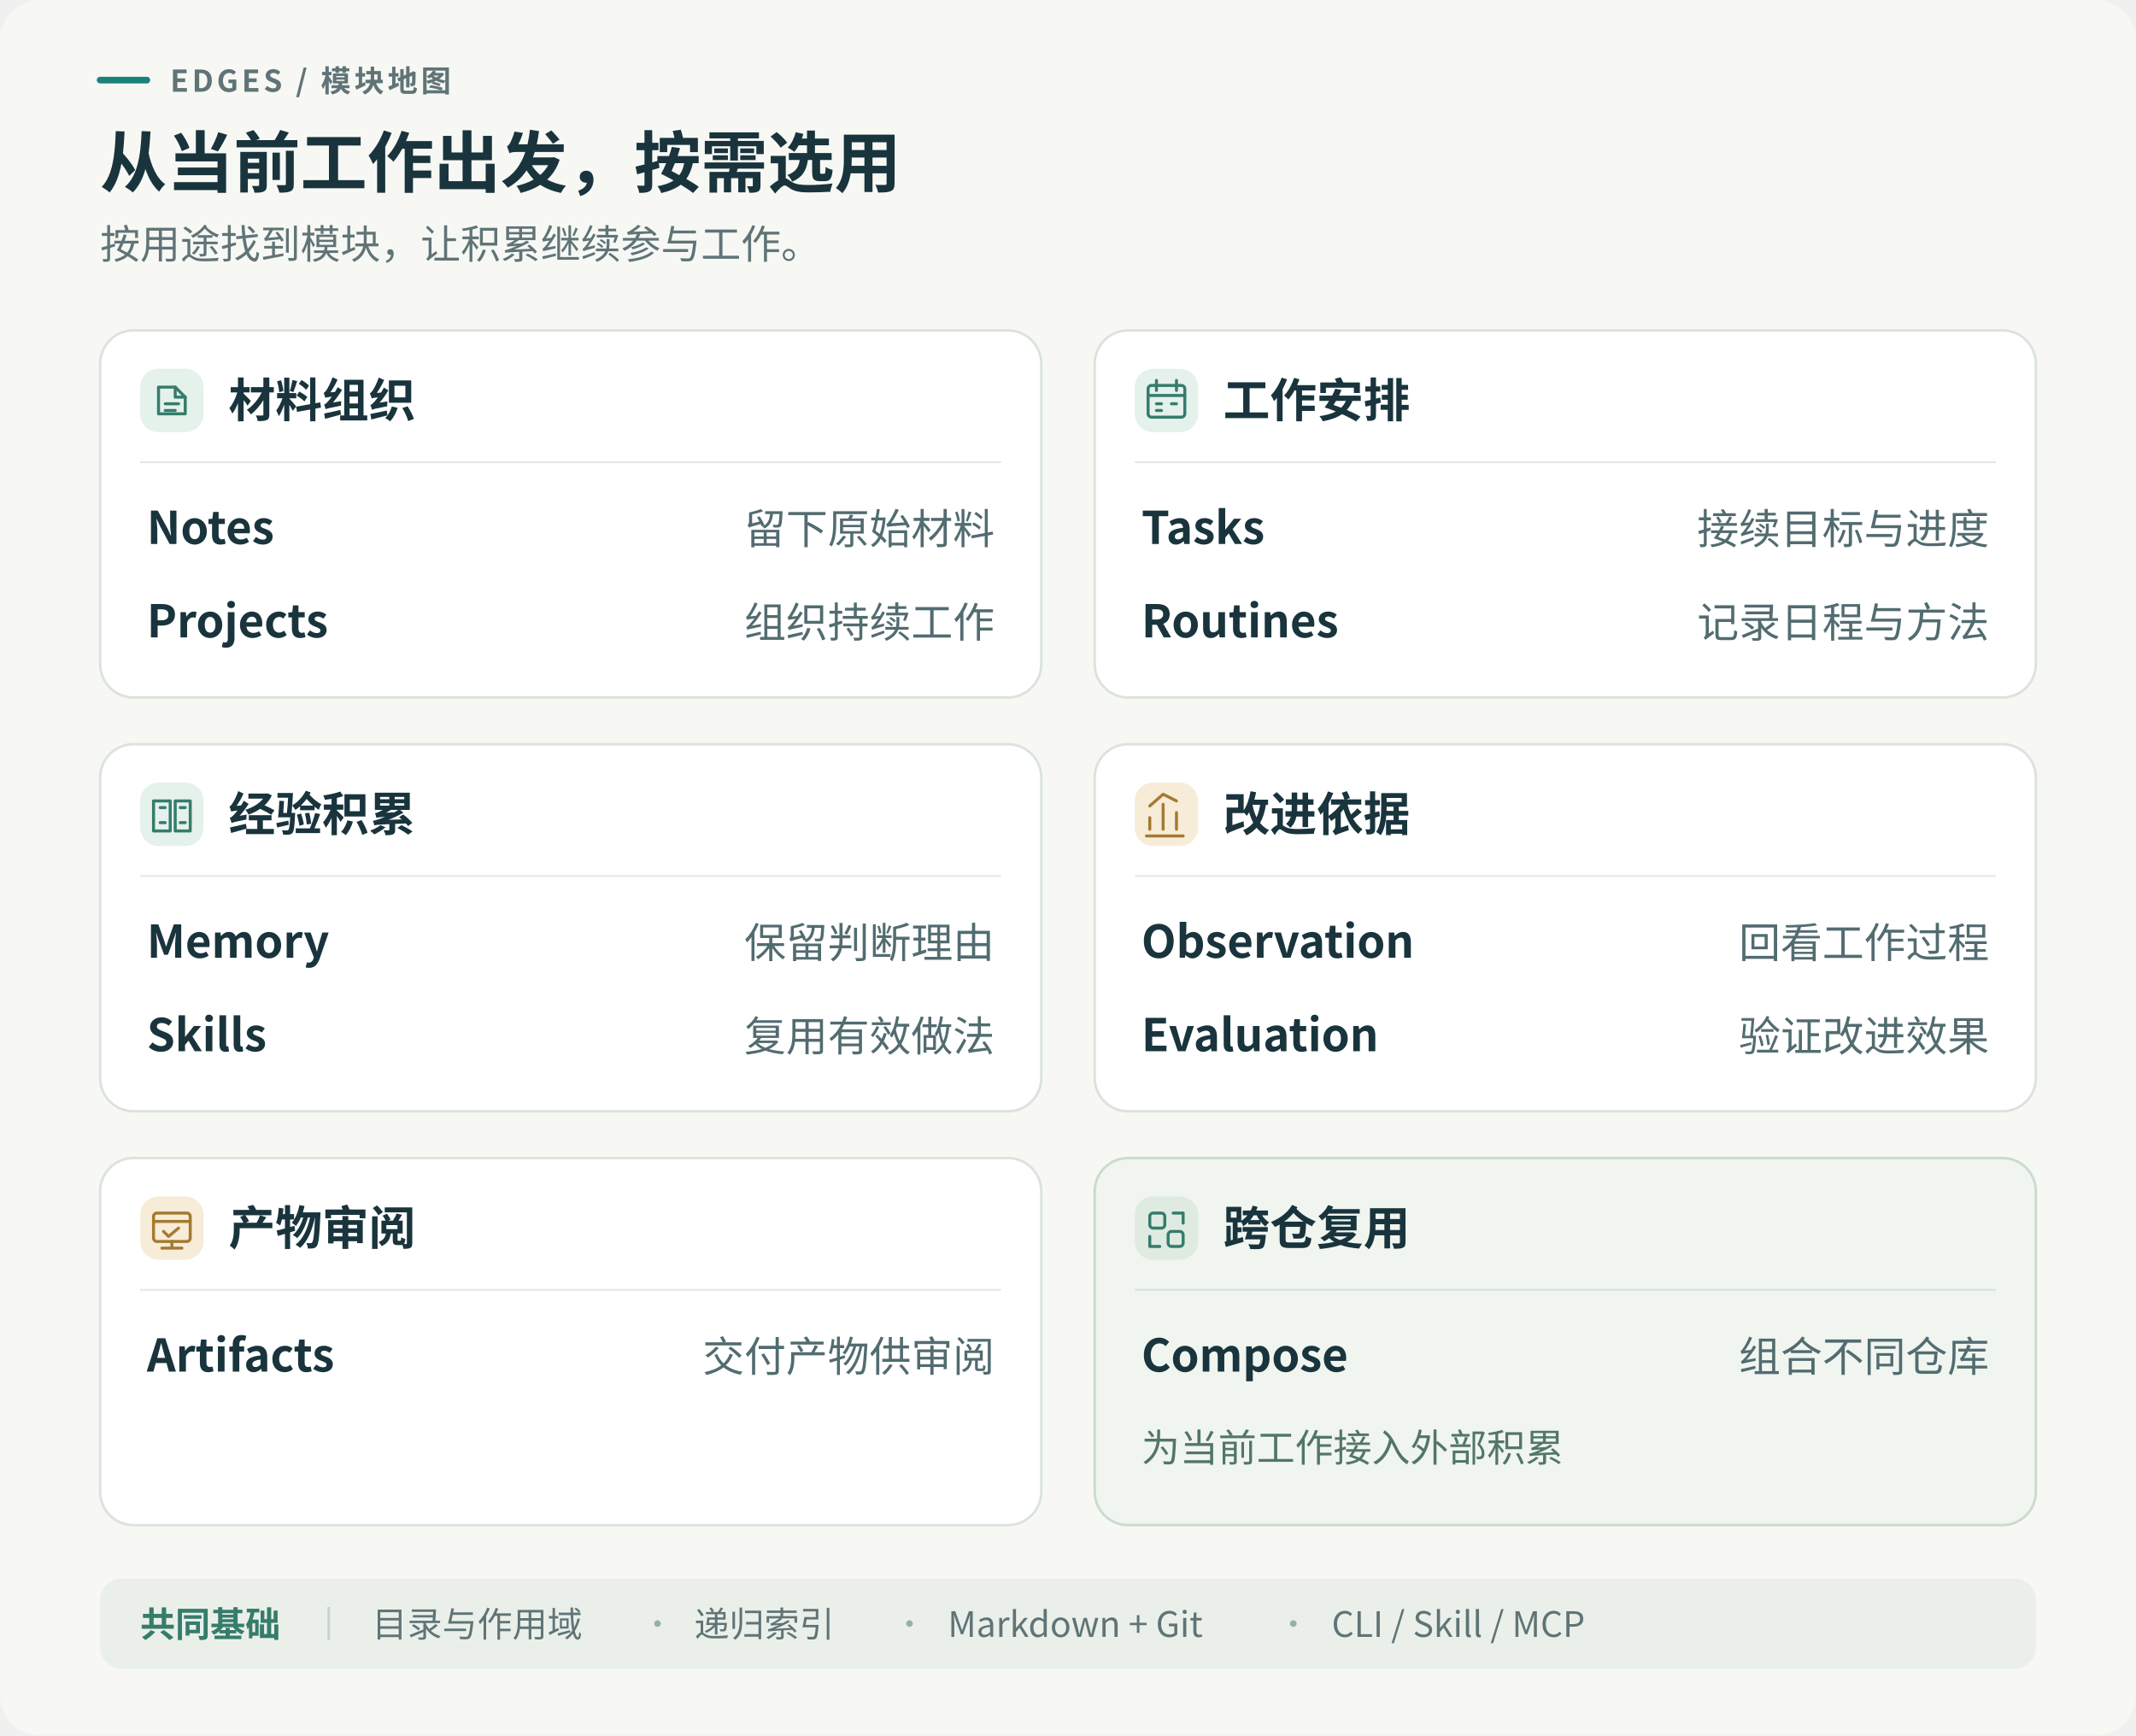
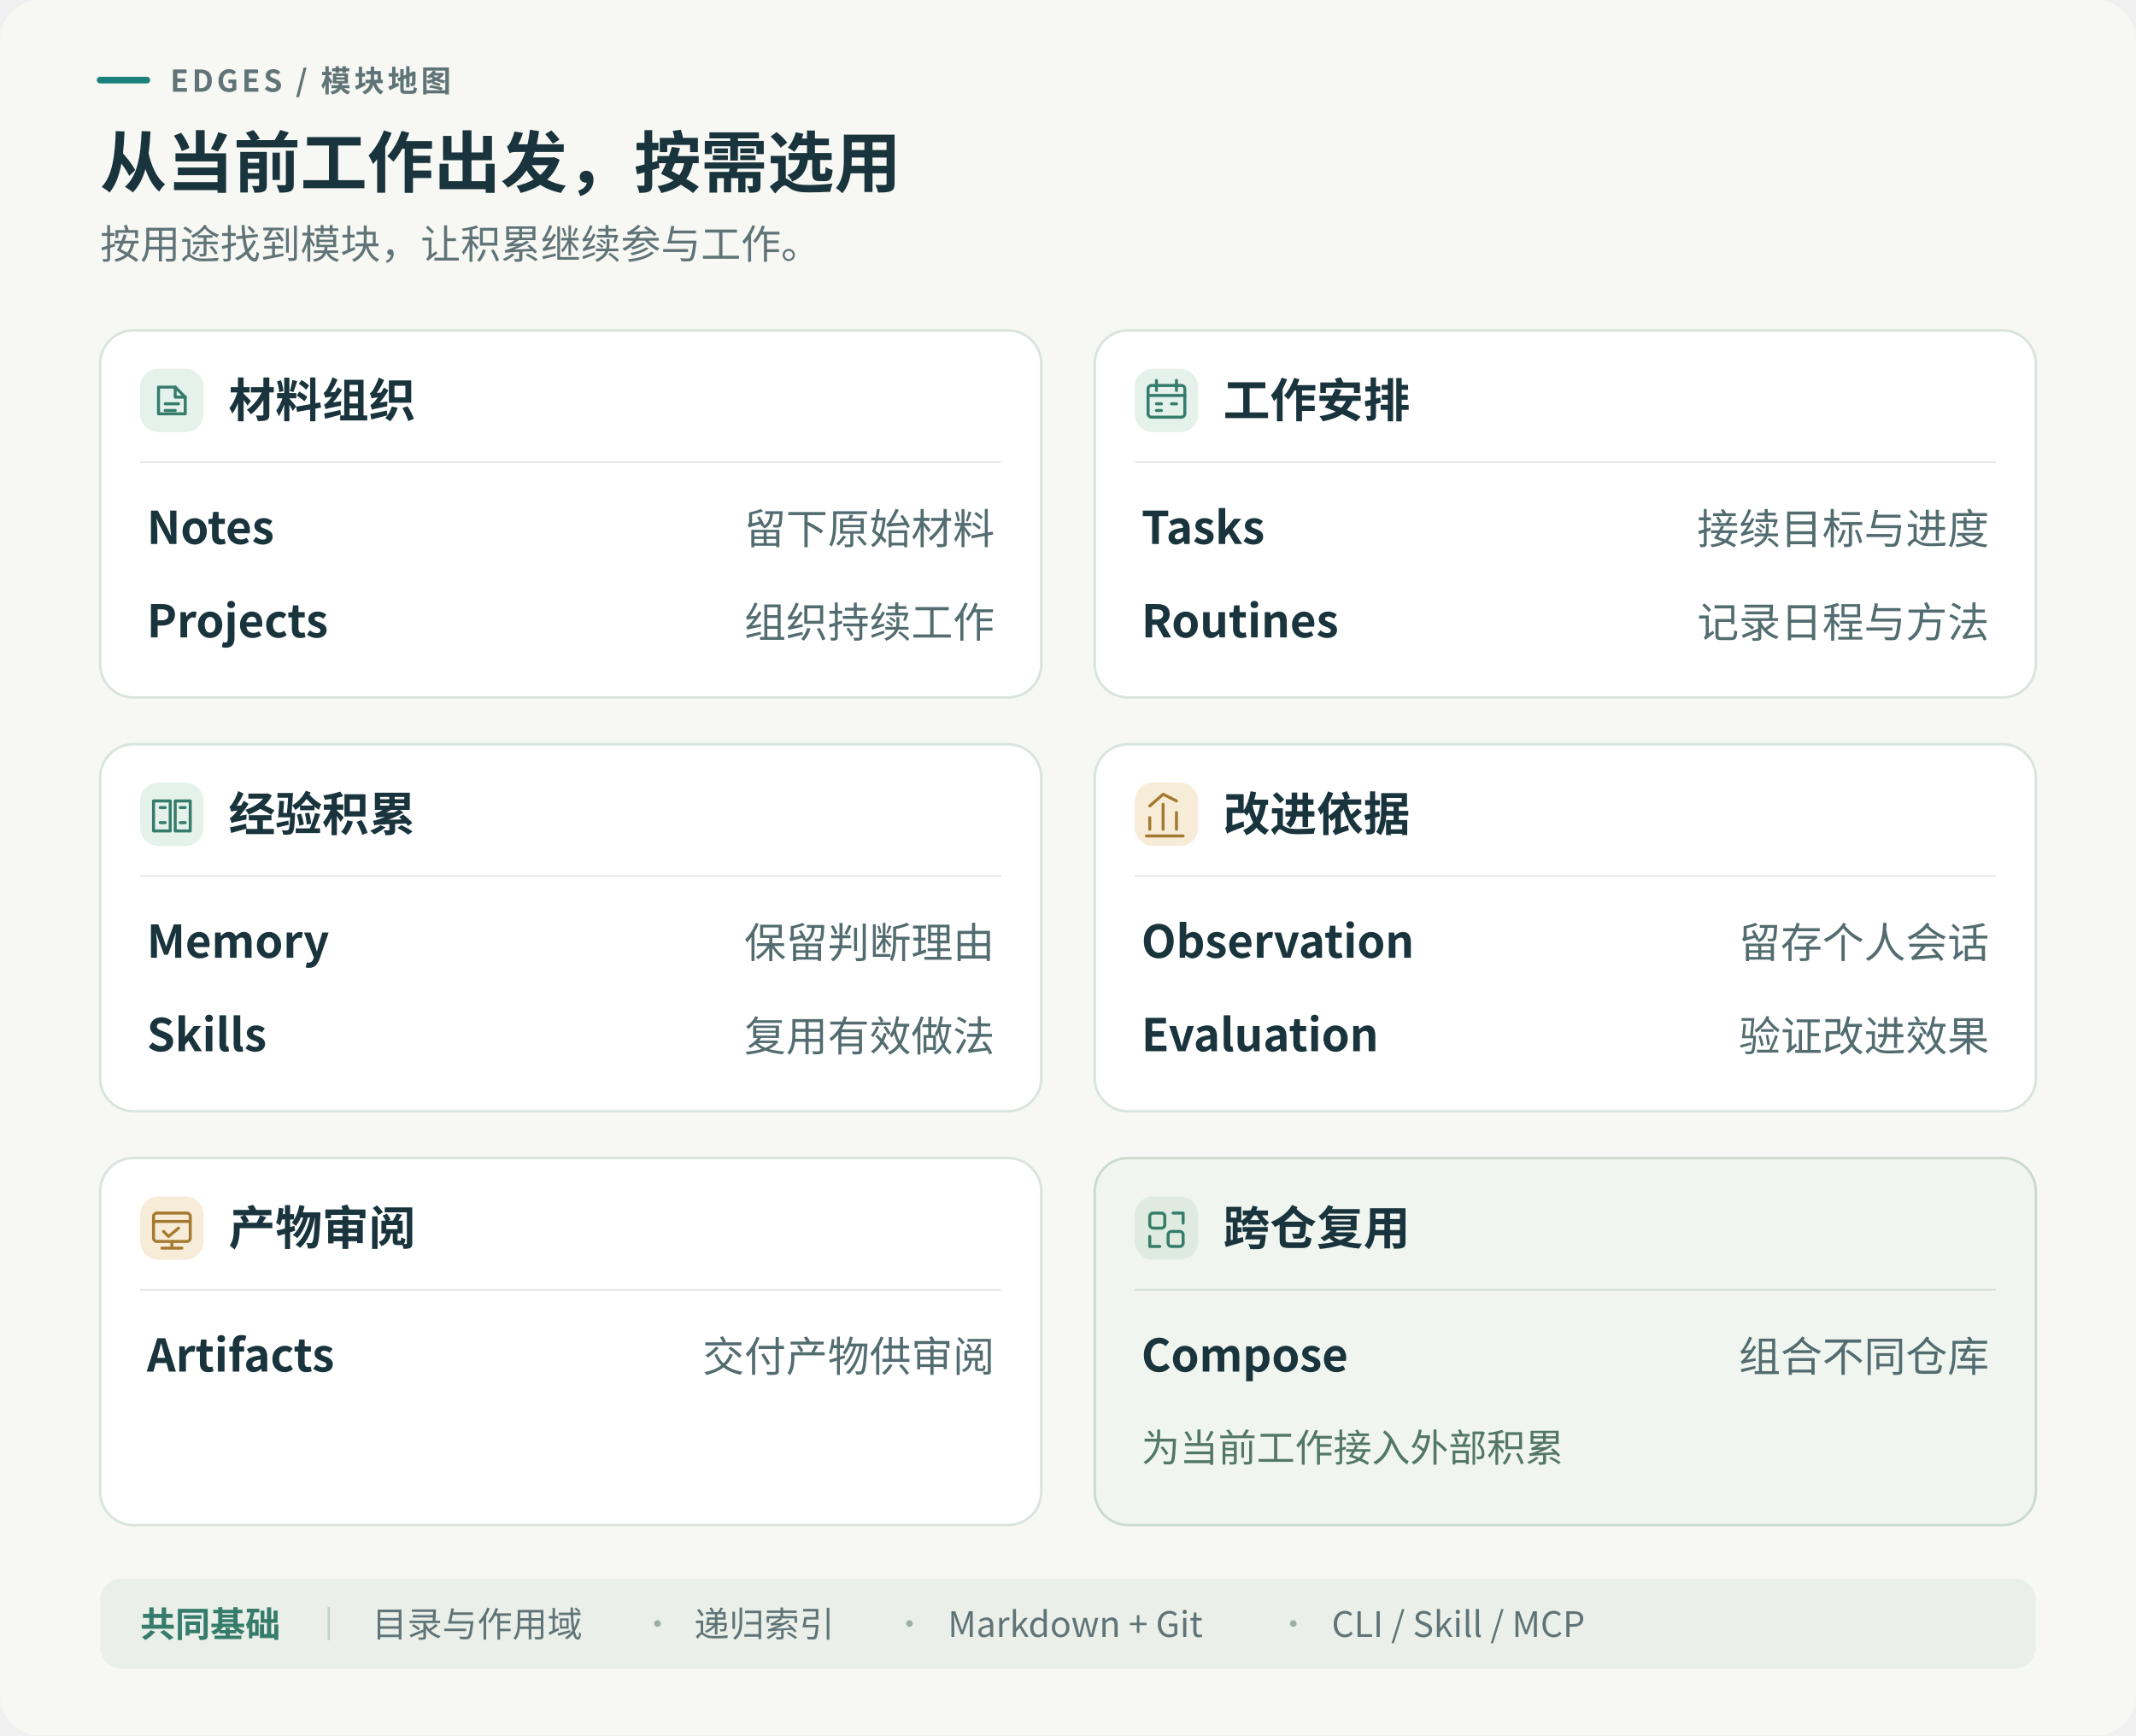
<svg xmlns="http://www.w3.org/2000/svg" width="1280" height="1040" viewBox="0 0 1280 1040" role="img" aria-labelledby="title description">
  <defs>
    <style>
      text { font-family: -apple-system, BlinkMacSystemFont, "Segoe UI", "PingFang SC", "Microsoft YaHei", "Noto Sans CJK SC", sans-serif; }
      .ink { fill: #19343c; }
      .muted { fill: #607477; }
      .heading { font-size: 28px; font-weight: 650; fill: #19343c; }
      .module { font-size: 27px; font-weight: 600; fill: #19343c; }
      .value { font-size: 25px; fill: #526c70; }
      .rule { stroke: #e3e8e4; stroke-width: 1; }
      .card { fill: #ffffff; stroke: #dae3dd; stroke-width: 1.5; }
      .teal-icon { fill: none; stroke: #367c6b; stroke-width: 1.8; stroke-linecap: round; stroke-linejoin: round; }
      .amber-icon { fill: none; stroke: #a57a30; stroke-width: 1.8; stroke-linecap: round; stroke-linejoin: round; }
    </style>
  </defs>
  <rect width="1280" height="1040" rx="24" fill="#f7f8f4" />
  <path d="M60 48h28" stroke="#1b817b" stroke-width="4" stroke-linecap="round" />
  <text x="102" y="55" class="muted" font-size="18" font-weight="600" letter-spacing="2">EDGES / 模块地图</text>
  <text x="60" y="112" class="ink" font-size="40" font-weight="650">从当前工作出发，按需选用</text>
  <text x="60" y="155" class="muted" font-size="24">按用途找到模块，让积累继续参与工作。</text>
  <rect x="60" y="198" width="564" height="220" rx="20" class="card" />
  <rect x="84" y="221" width="38" height="38" rx="11" fill="#e5f1eb" />
  <g class="teal-icon">
    <path d="M95 232h10l6 6v10H95z" />
    <path d="M105 232v6h6M99 242h8M99 246h6" />
  </g>
  <text x="137" y="250" class="heading">材料组织</text>
  <path d="M84 277h516" class="rule" />
  <text x="88" y="326" class="module">Notes</text>
  <text x="596" y="326" class="value" text-anchor="end">留下原始材料</text>
  <text x="88" y="382" class="module">Projects</text>
  <text x="596" y="382" class="value" text-anchor="end">组织持续工作</text>
  <rect x="656" y="198" width="564" height="220" rx="20" class="card" />
  <rect x="680" y="221" width="38" height="38" rx="11" fill="#e5f1eb" />
  <g class="teal-icon">
    <rect x="688" y="231" width="22" height="19" rx="2" />
    <path d="M693 228v6M705 228v6M688 237h22M693 242h3M702 242h3M693 246h3" />
  </g>
  <text x="733" y="250" class="heading">工作安排</text>
  <path d="M680 277h516" class="rule" />
  <text x="684" y="326" class="module">Tasks</text>
  <text x="1192" y="326" class="value" text-anchor="end">接续目标与进度</text>
  <text x="684" y="382" class="module">Routines</text>
  <text x="1192" y="382" class="value" text-anchor="end">记录日程与方法</text>
  <rect x="60" y="446" width="564" height="220" rx="20" class="card" />
  <rect x="84" y="469" width="38" height="38" rx="11" fill="#e5f1eb" />
  <g class="teal-icon">
    <path d="M92 480h10v18H92zM105 480h9v18h-9z" />
    <path d="M96 484h3M108 484h3M96 493h3M108 493h3" />
  </g>
  <text x="137" y="498" class="heading">经验积累</text>
  <path d="M84 525h516" class="rule" />
  <text x="88" y="574" class="module">Memory</text>
  <text x="596" y="574" class="value" text-anchor="end">保留判断理由</text>
  <text x="88" y="630" class="module">Skills</text>
  <text x="596" y="630" class="value" text-anchor="end">复用有效做法</text>
  <rect x="656" y="446" width="564" height="220" rx="20" class="card" />
  <rect x="680" y="469" width="38" height="38" rx="11" fill="#f7ecd8" />
  <g class="amber-icon">
    <path d="M689 497v-7M697 497v-15M705 497v-10M687 501h22" />
    <path d="m689 483 8-7 8 4" />
  </g>
  <text x="733" y="498" class="heading">改进依据</text>
  <path d="M680 525h516" class="rule" />
  <text x="684" y="574" class="module">Observation</text>
-   <text x="1192" y="574" class="value" text-anchor="end">回看工作过程</text>
+   <text x="1192" y="574" class="value" text-anchor="end">留存个人会话</text>
  <text x="684" y="630" class="module">Evaluation</text>
  <text x="1192" y="630" class="value" text-anchor="end">验证改进效果</text>
  <rect x="60" y="694" width="564" height="220" rx="20" class="card" />
  <rect x="84" y="717" width="38" height="38" rx="11" fill="#f7ecd8" />
  <g class="amber-icon">
    <rect x="92" y="727" width="22" height="17" rx="2" />
    <path d="M92 732h22M97 748h12M103 744v4" />
    <path d="m98 738 3 3 6-5" />
  </g>
  <text x="137" y="746" class="heading">产物审阅</text>
  <path d="M84 773h516" class="rule" />
  <text x="88" y="822" class="module">Artifacts</text>
  <text x="596" y="822" class="value" text-anchor="end">交付产物供审阅</text>
  <rect x="656" y="694" width="564" height="220" rx="20" fill="#f0f5ef" stroke="#cadbcd" stroke-width="1.5" />
  <rect x="680" y="717" width="38" height="38" rx="11" fill="#dfebe1" />
  <g class="teal-icon">
    <rect x="689" y="727" width="9" height="9" rx="2" />
    <rect x="700" y="738" width="9" height="9" rx="2" />
    <path d="M703 727h6v6M689 741v6h6" />
  </g>
  <text x="733" y="746" class="heading">跨仓复用</text>
  <path d="M680 773h516" stroke="#d4e1d6" stroke-width="1" />
  <text x="684" y="822" class="module">Compose</text>
  <text x="1192" y="822" class="value" text-anchor="end">组合不同仓库</text>
  <text x="684" y="876" fill="#527668" font-size="23">为当前工作接入外部积累</text>
  <rect x="60" y="946" width="1160" height="54" rx="13" fill="#eaf0e9" />
  <text x="84" y="981" fill="#367c6b" font-size="21" font-weight="650">共同基础</text>
  <path d="M197 963v20" stroke="#c4d4c9" stroke-width="1.5" />
  <text x="223" y="981" class="muted" font-size="21">目录与作用域</text>
  <circle cx="394" cy="973" r="2" fill="#9ab0a3" />
  <text x="416" y="981" class="muted" font-size="21">递归索引</text>
  <circle cx="545" cy="973" r="2" fill="#9ab0a3" />
  <text x="568" y="981" class="muted" font-size="21">Markdown + Git</text>
  <circle cx="775" cy="973" r="2" fill="#9ab0a3" />
  <text x="798" y="981" class="muted" font-size="21">CLI / Skill / MCP</text>
</svg>
